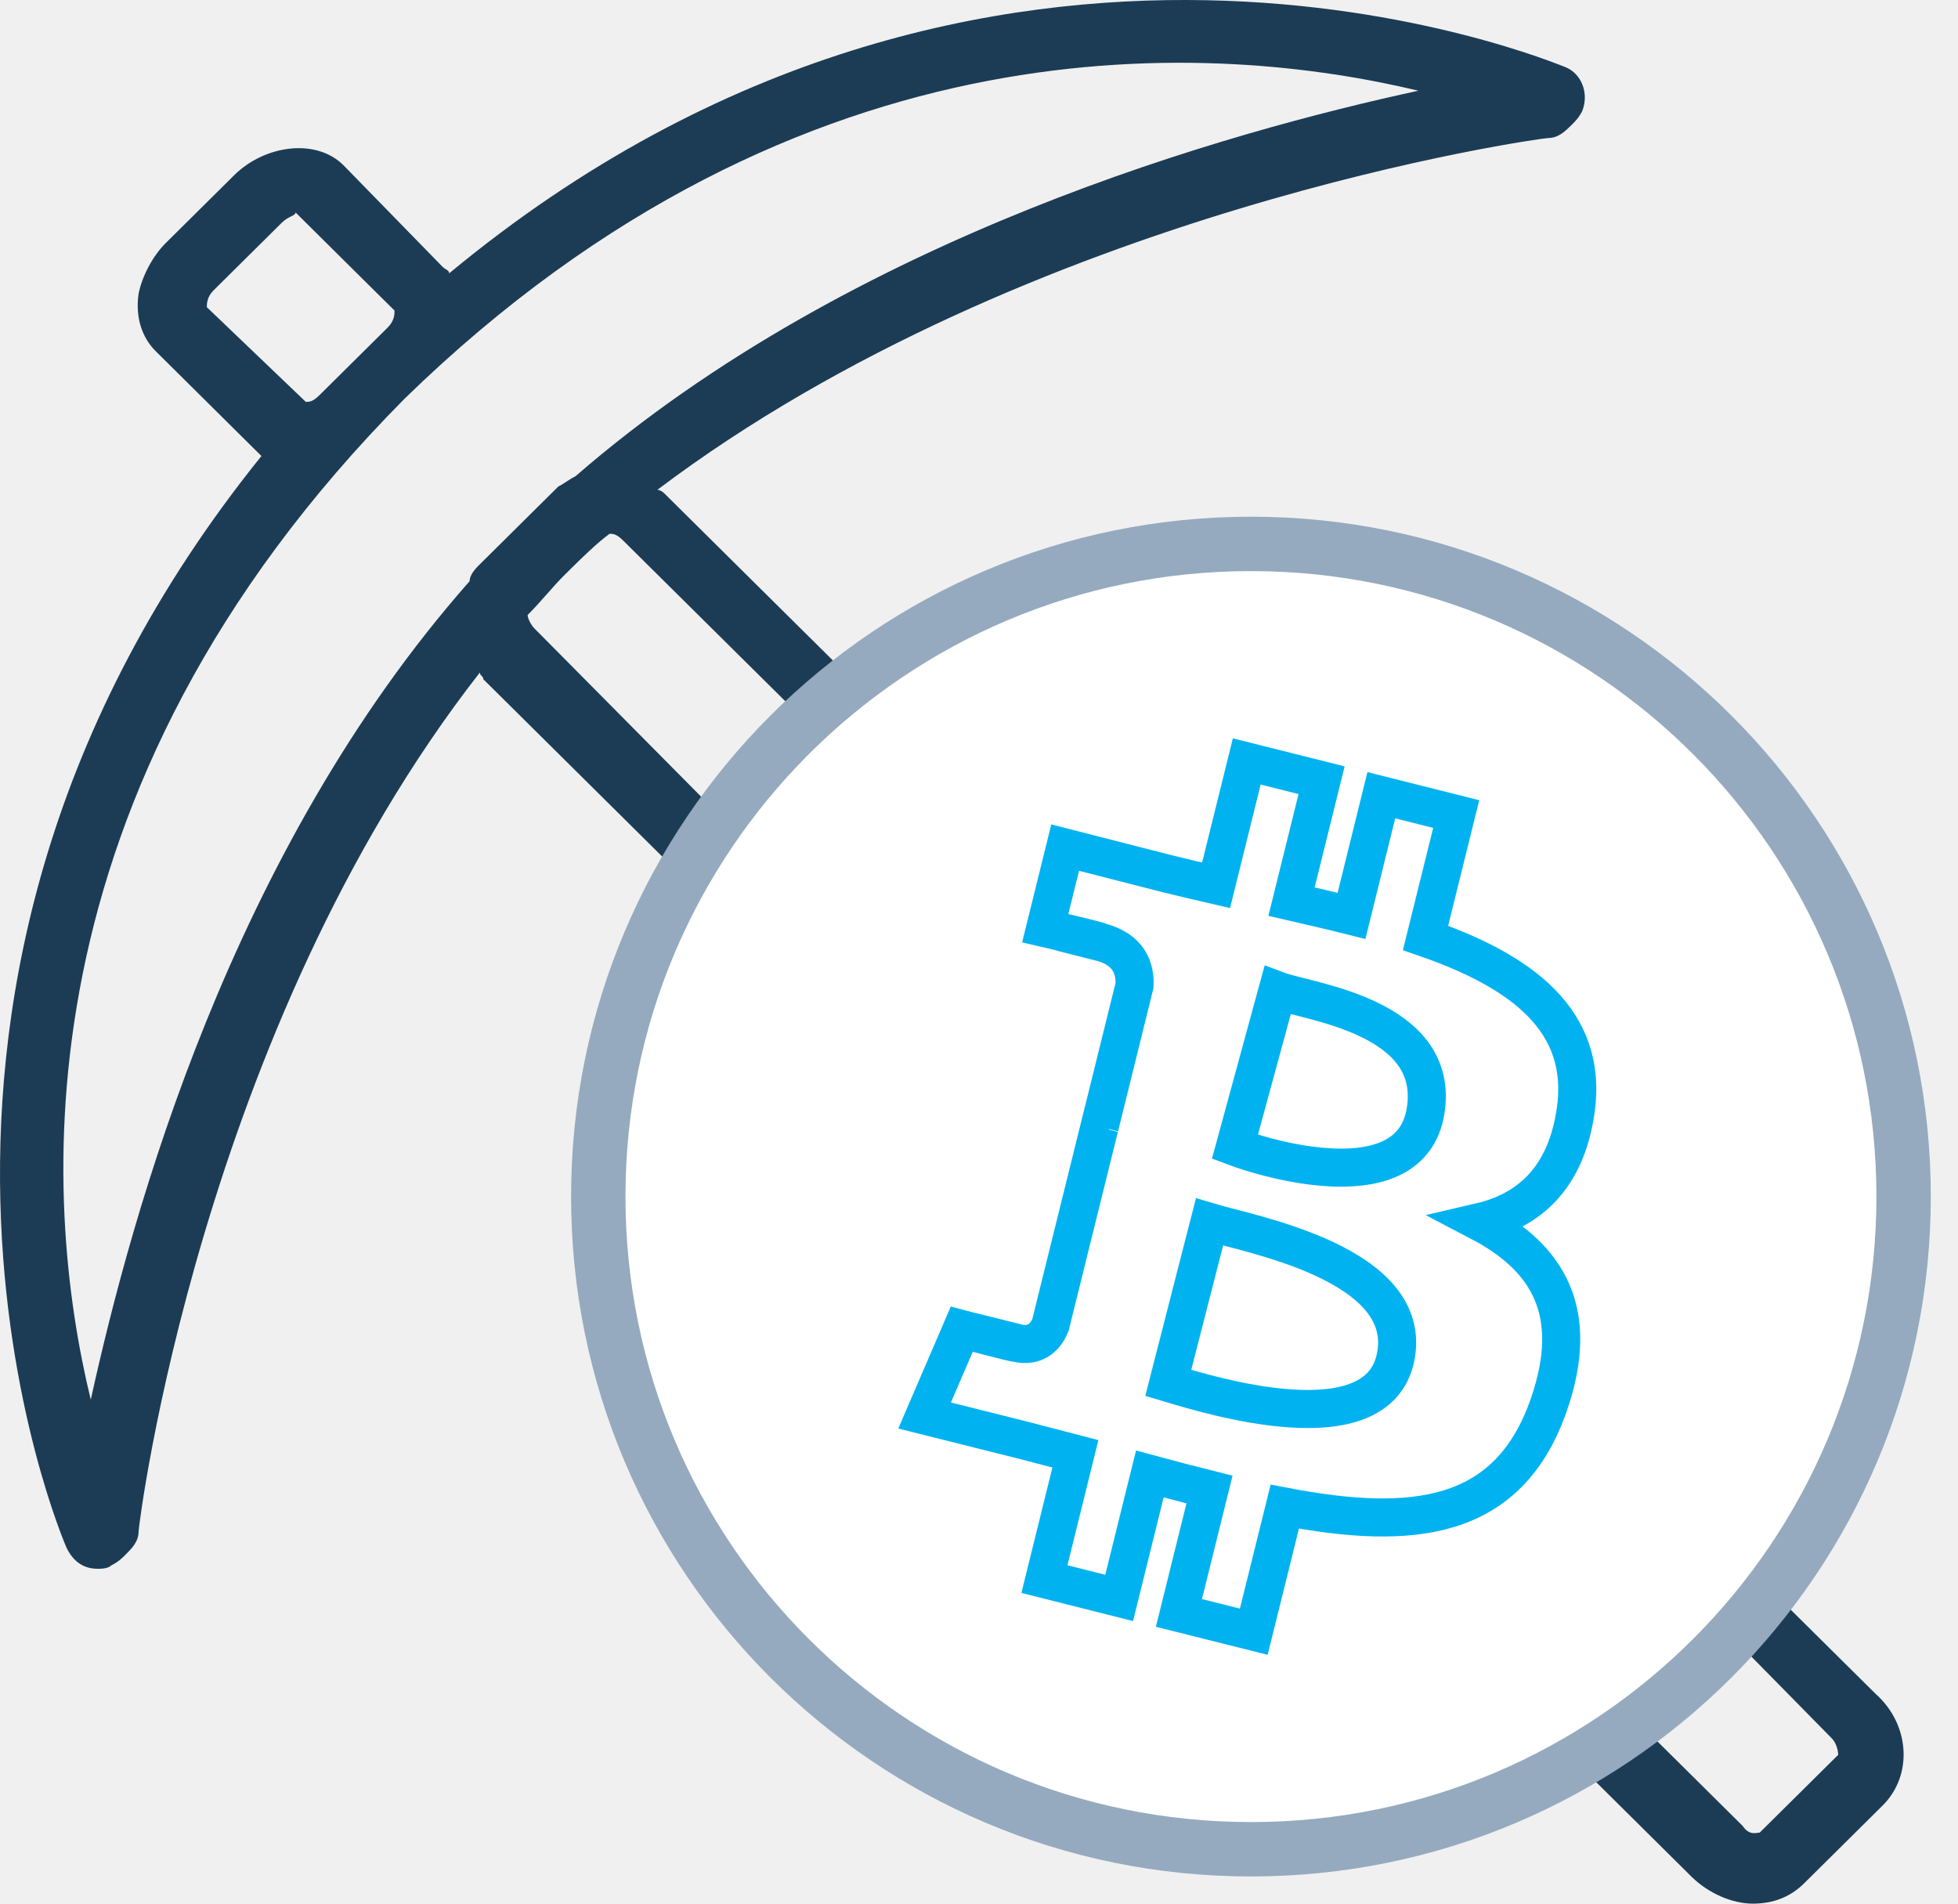
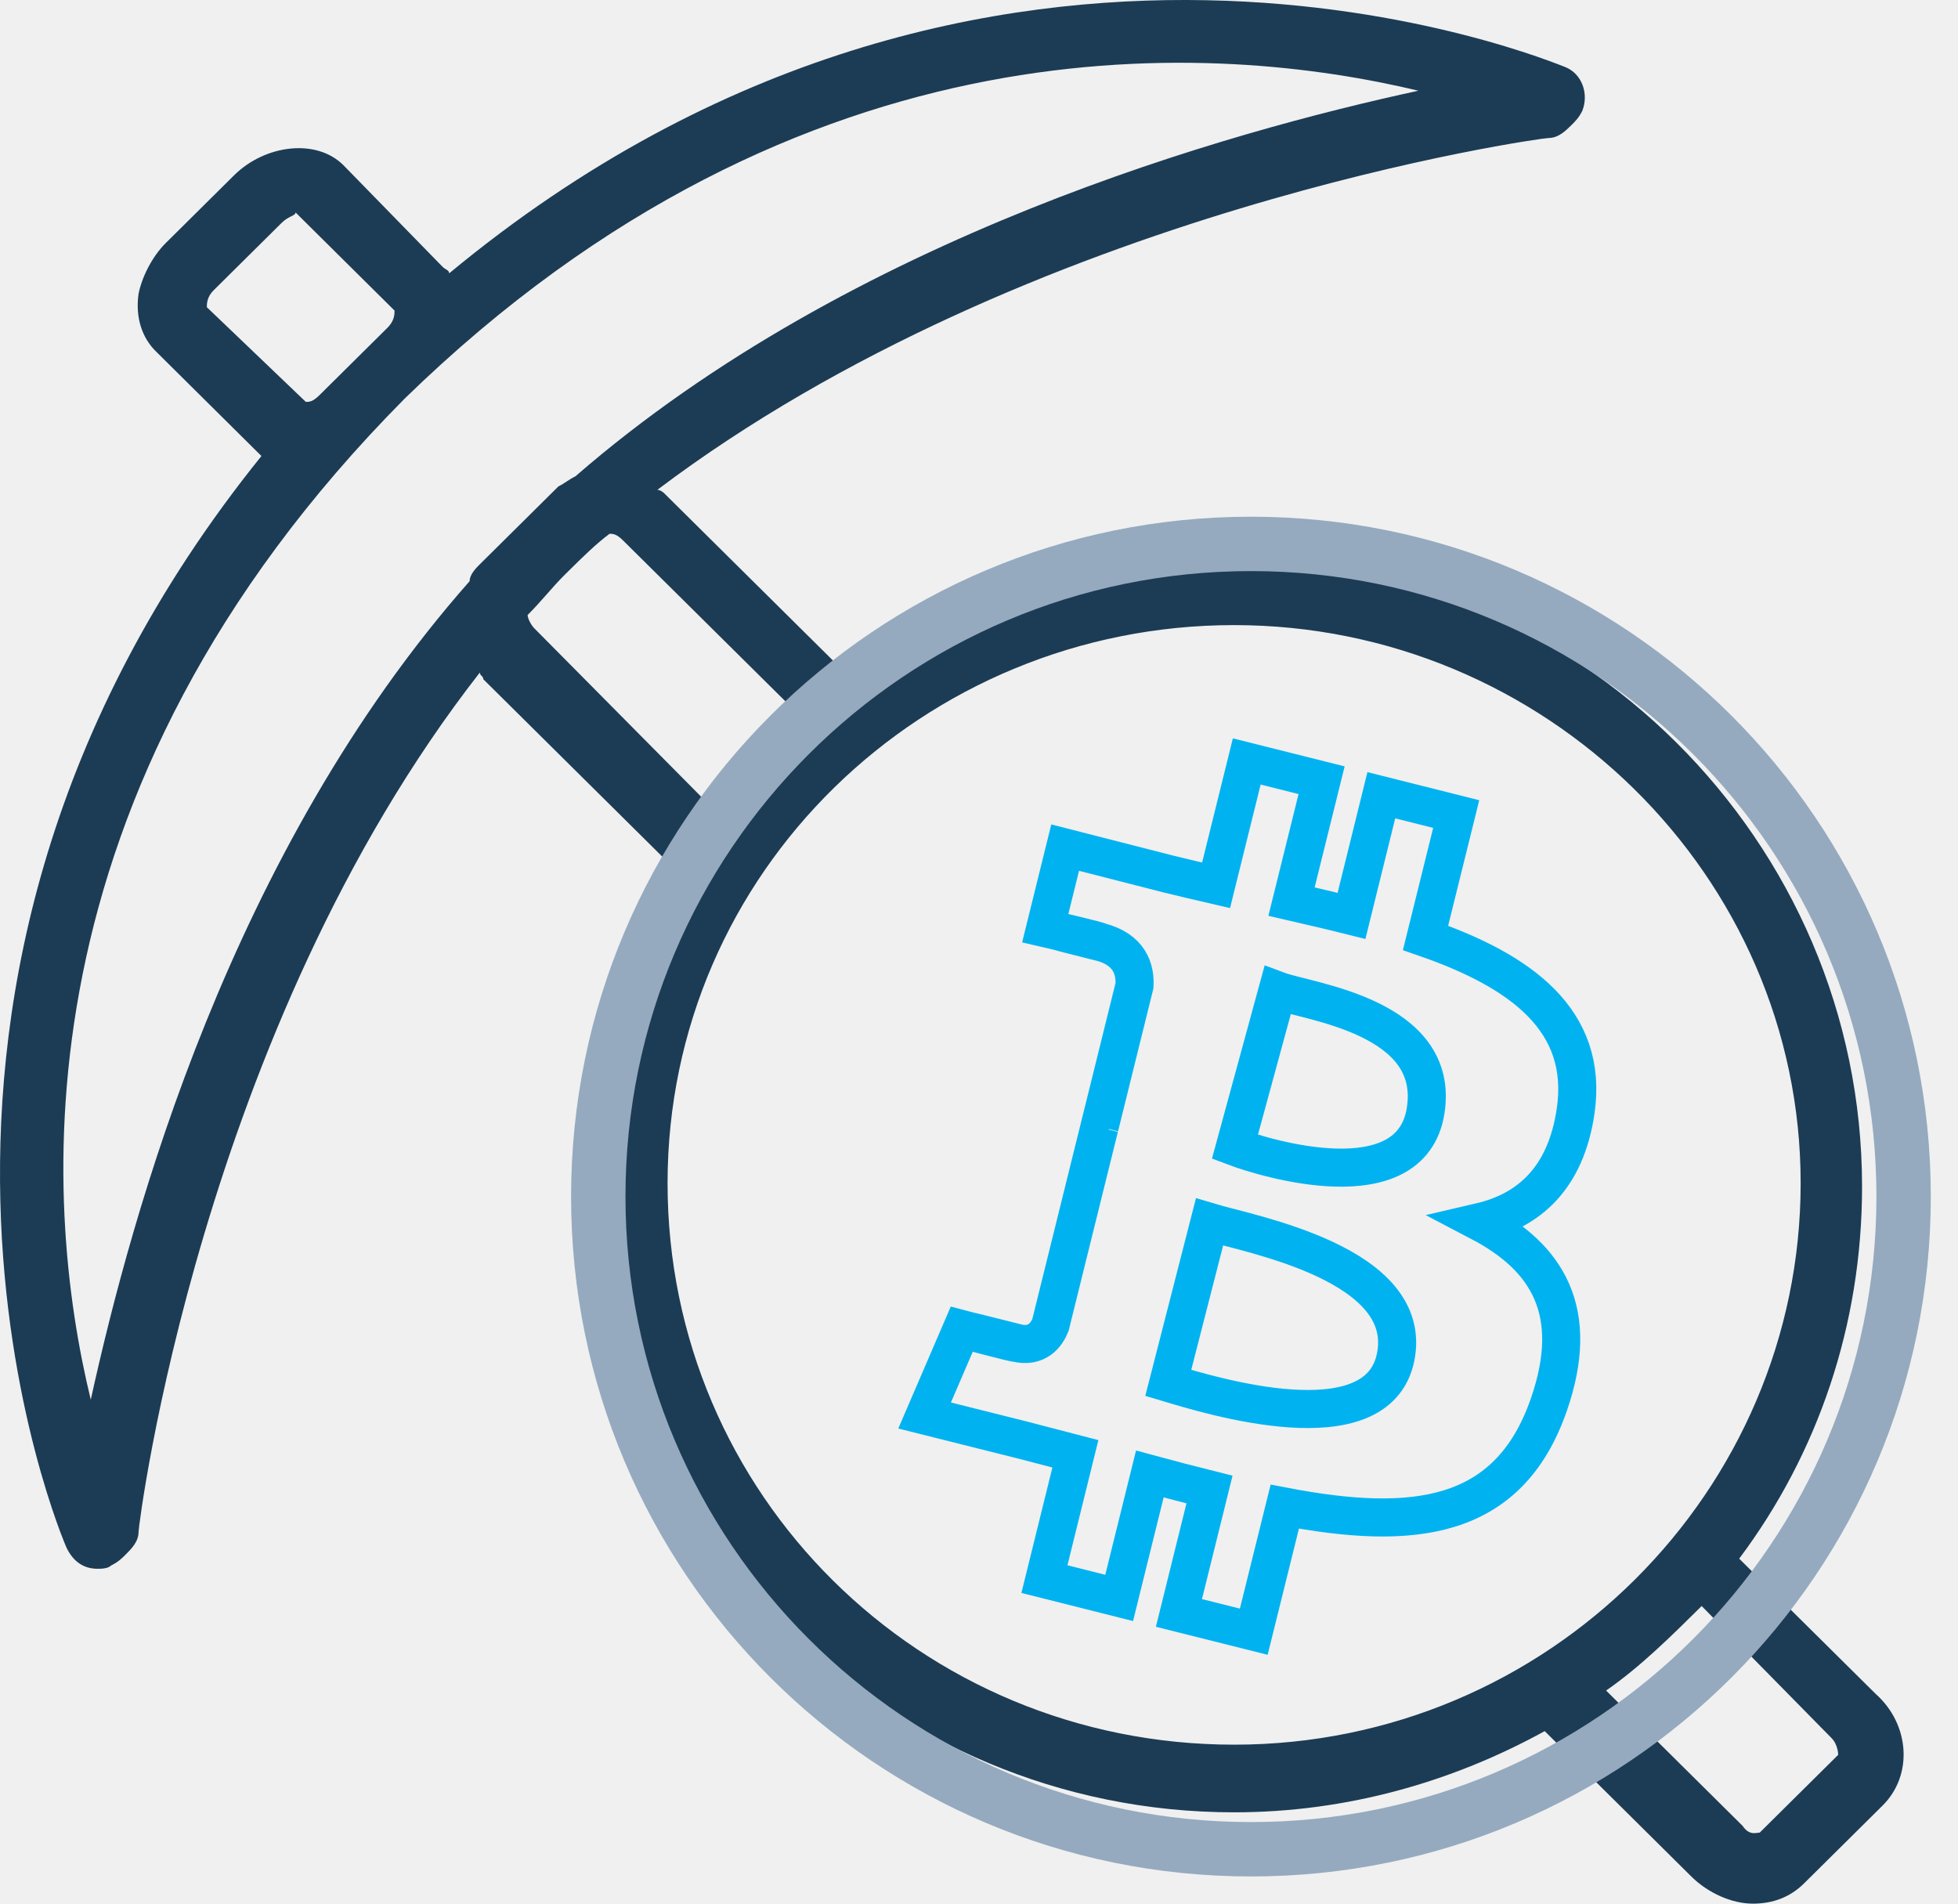
<svg xmlns="http://www.w3.org/2000/svg" width="36px" height="35px" viewBox="0 0 36 35" version="1.1">
  <defs />
  <g id="Support-bitcoin" stroke="none" stroke-width="1" fill="none" fill-rule="evenodd">
    <g id="22.01.18-Bitcoin.org_Support-Bitcoin_Desktop-1200px--" transform="translate(-1183, -680)">
      <g id="//contenct" transform="translate(215, 637)">
        <g id="box3" transform="translate(798, 0)">
          <g id="Mining-icon" transform="translate(157, 30)">
            <g>
              <rect id="Rectangle-2" x="0" y="0" width="60" height="60" />
              <g id="bitcoin" transform="translate(13, 13)">
                <path d="M34.487,31.144 L31.977,28.657 C33.421,26.729 34.236,24.366 34.236,21.816 C34.236,15.473 29.028,10.25 22.565,10.25 C19.992,10.25 17.608,11.12 15.662,12.488 L12.211,9.068 C12.211,9.068 12.148,9.006 12.086,9.006 C18.925,3.844 28.338,2.538 28.463,2.538 C28.652,2.538 28.777,2.414 28.903,2.29 C28.965,2.227 29.028,2.165 29.091,2.041 C29.216,1.73 29.091,1.357 28.777,1.232 C28.589,1.17 18.235,-3.245 8.258,5.026 C8.258,4.964 8.195,4.964 8.133,4.901 L6.313,3.036 C5.811,2.538 4.87,2.663 4.305,3.222 L3.05,4.466 C2.799,4.715 2.611,5.088 2.548,5.399 C2.485,5.834 2.611,6.207 2.862,6.456 L4.681,8.26 C4.744,8.322 4.744,8.322 4.807,8.384 C-3.162,18.272 1.167,28.346 1.23,28.47 C1.356,28.719 1.544,28.843 1.795,28.843 C1.858,28.843 1.983,28.843 2.046,28.781 C2.171,28.719 2.234,28.657 2.297,28.595 C2.422,28.47 2.548,28.346 2.548,28.159 C2.548,28.035 3.677,18.956 8.823,12.364 C8.823,12.426 8.886,12.426 8.886,12.488 L12.588,16.157 C11.646,17.836 11.082,19.764 11.082,21.816 C11.082,28.159 16.29,33.321 22.69,33.321 C24.761,33.321 26.706,32.761 28.401,31.828 L31.099,34.503 C31.413,34.813 31.852,35 32.228,35 C32.605,35 32.919,34.876 33.17,34.627 L34.613,33.197 C35.178,32.637 35.115,31.704 34.487,31.144 Z M3.803,5.648 C3.803,5.586 3.803,5.461 3.928,5.337 L5.183,4.093 C5.309,3.969 5.434,3.969 5.434,3.906 L7.254,5.71 C7.254,5.772 7.254,5.896 7.129,6.021 L5.874,7.265 C5.748,7.389 5.685,7.389 5.623,7.389 L3.803,5.648 Z M8.823,10.374 C8.76,10.436 8.635,10.56 8.635,10.685 C4.242,15.66 2.422,22.314 1.669,25.734 C0.791,22.127 0.226,14.603 7.442,7.327 C14.784,0.175 22.439,0.797 26.079,1.668 C22.628,2.414 15.662,4.342 10.58,8.757 C10.454,8.819 10.391,8.881 10.266,8.944 L9.576,9.628 L8.823,10.374 Z M9.827,11.555 C9.764,11.493 9.701,11.369 9.701,11.307 C9.952,11.058 10.14,10.809 10.391,10.56 L10.454,10.498 C10.705,10.25 10.956,10.001 11.207,9.814 C11.27,9.814 11.333,9.814 11.458,9.939 L14.847,13.297 C14.282,13.794 13.78,14.416 13.278,15.038 L9.827,11.555 Z M22.69,32.077 C16.917,32.077 12.274,27.475 12.274,21.754 C12.274,16.033 16.98,11.493 22.69,11.493 C28.401,11.493 33.107,16.095 33.107,21.754 C33.107,27.413 28.463,32.077 22.69,32.077 Z M32.354,33.694 C32.291,33.694 32.166,33.756 32.04,33.57 L29.53,31.082 C30.158,30.647 30.722,30.087 31.287,29.528 L33.672,31.953 C33.797,32.077 33.797,32.264 33.797,32.264 L32.354,33.694 Z" id="Shape" fill="#1C3C55" fill-rule="nonzero" />
-                 <circle id="Oval-3" fill="#FFFFFF" cx="23" cy="22" r="12" />
+                 <circle id="Oval-3" fill="transparent" cx="23" cy="22" r="12" />
                <path d="M23,34.5 C16.096,34.5 10.5,28.904 10.5,22 C10.5,15.096 16.096,9.5 23,9.5 C29.904,9.5 35.5,15.096 35.5,22 C35.5,28.904 29.904,34.5 23,34.5 Z M23,33.5 C29.351,33.5 34.5,28.351 34.5,22 C34.5,15.649 29.351,10.5 23,10.5 C16.649,10.5 11.5,15.649 11.5,22 C11.5,28.351 16.649,33.5 23,33.5 Z" id="Oval-3" fill="#95AABF" fill-rule="nonzero" />
                <path d="M26.21,17.244 L26.774,14.967 L25.397,14.621 L24.849,16.839 C24.487,16.748 24.115,16.662 23.746,16.577 L24.299,14.345 L22.923,14 L22.359,16.277 C22.06,16.208 21.766,16.14 21.48,16.069 L19.584,15.584 L19.218,17.065 C19.218,17.065 20.239,17.3 20.217,17.315 C20.775,17.455 20.875,17.827 20.859,18.121 L20.217,20.716 C20.255,20.726 20.305,20.74 20.36,20.762 C20.314,20.751 20.265,20.738 20.214,20.726 L19.314,24.36 C19.246,24.531 19.073,24.787 18.684,24.689 C18.697,24.71 17.683,24.438 17.683,24.438 L17,26.025 L18.791,26.474 C19.124,26.559 19.451,26.647 19.772,26.73 L19.203,29.033 L20.577,29.379 L21.141,27.1 C21.517,27.202 21.881,27.297 22.238,27.386 L21.676,29.655 L23.052,30 L23.622,27.701 C25.968,28.148 27.733,27.968 28.476,25.83 C29.074,24.108 28.446,23.115 27.211,22.468 C28.111,22.259 28.788,21.663 28.969,20.432 C29.218,18.751 27.948,17.847 26.21,17.244 Z M21.48,25.425 L22.238,22.468 C22.985,22.693 26.015,23.236 25.659,24.958 C25.319,26.609 22.228,25.649 21.48,25.425 Z M22.705,21.086 L23.489,18.211 C24.043,18.42 26.498,18.682 26.21,20.432 C25.933,22.111 23.26,21.295 22.705,21.086 Z" id="path3096" stroke="#00b3f0" stroke-width="0.7" />
              </g>
            </g>
          </g>
        </g>
      </g>
    </g>
  </g>
</svg>
